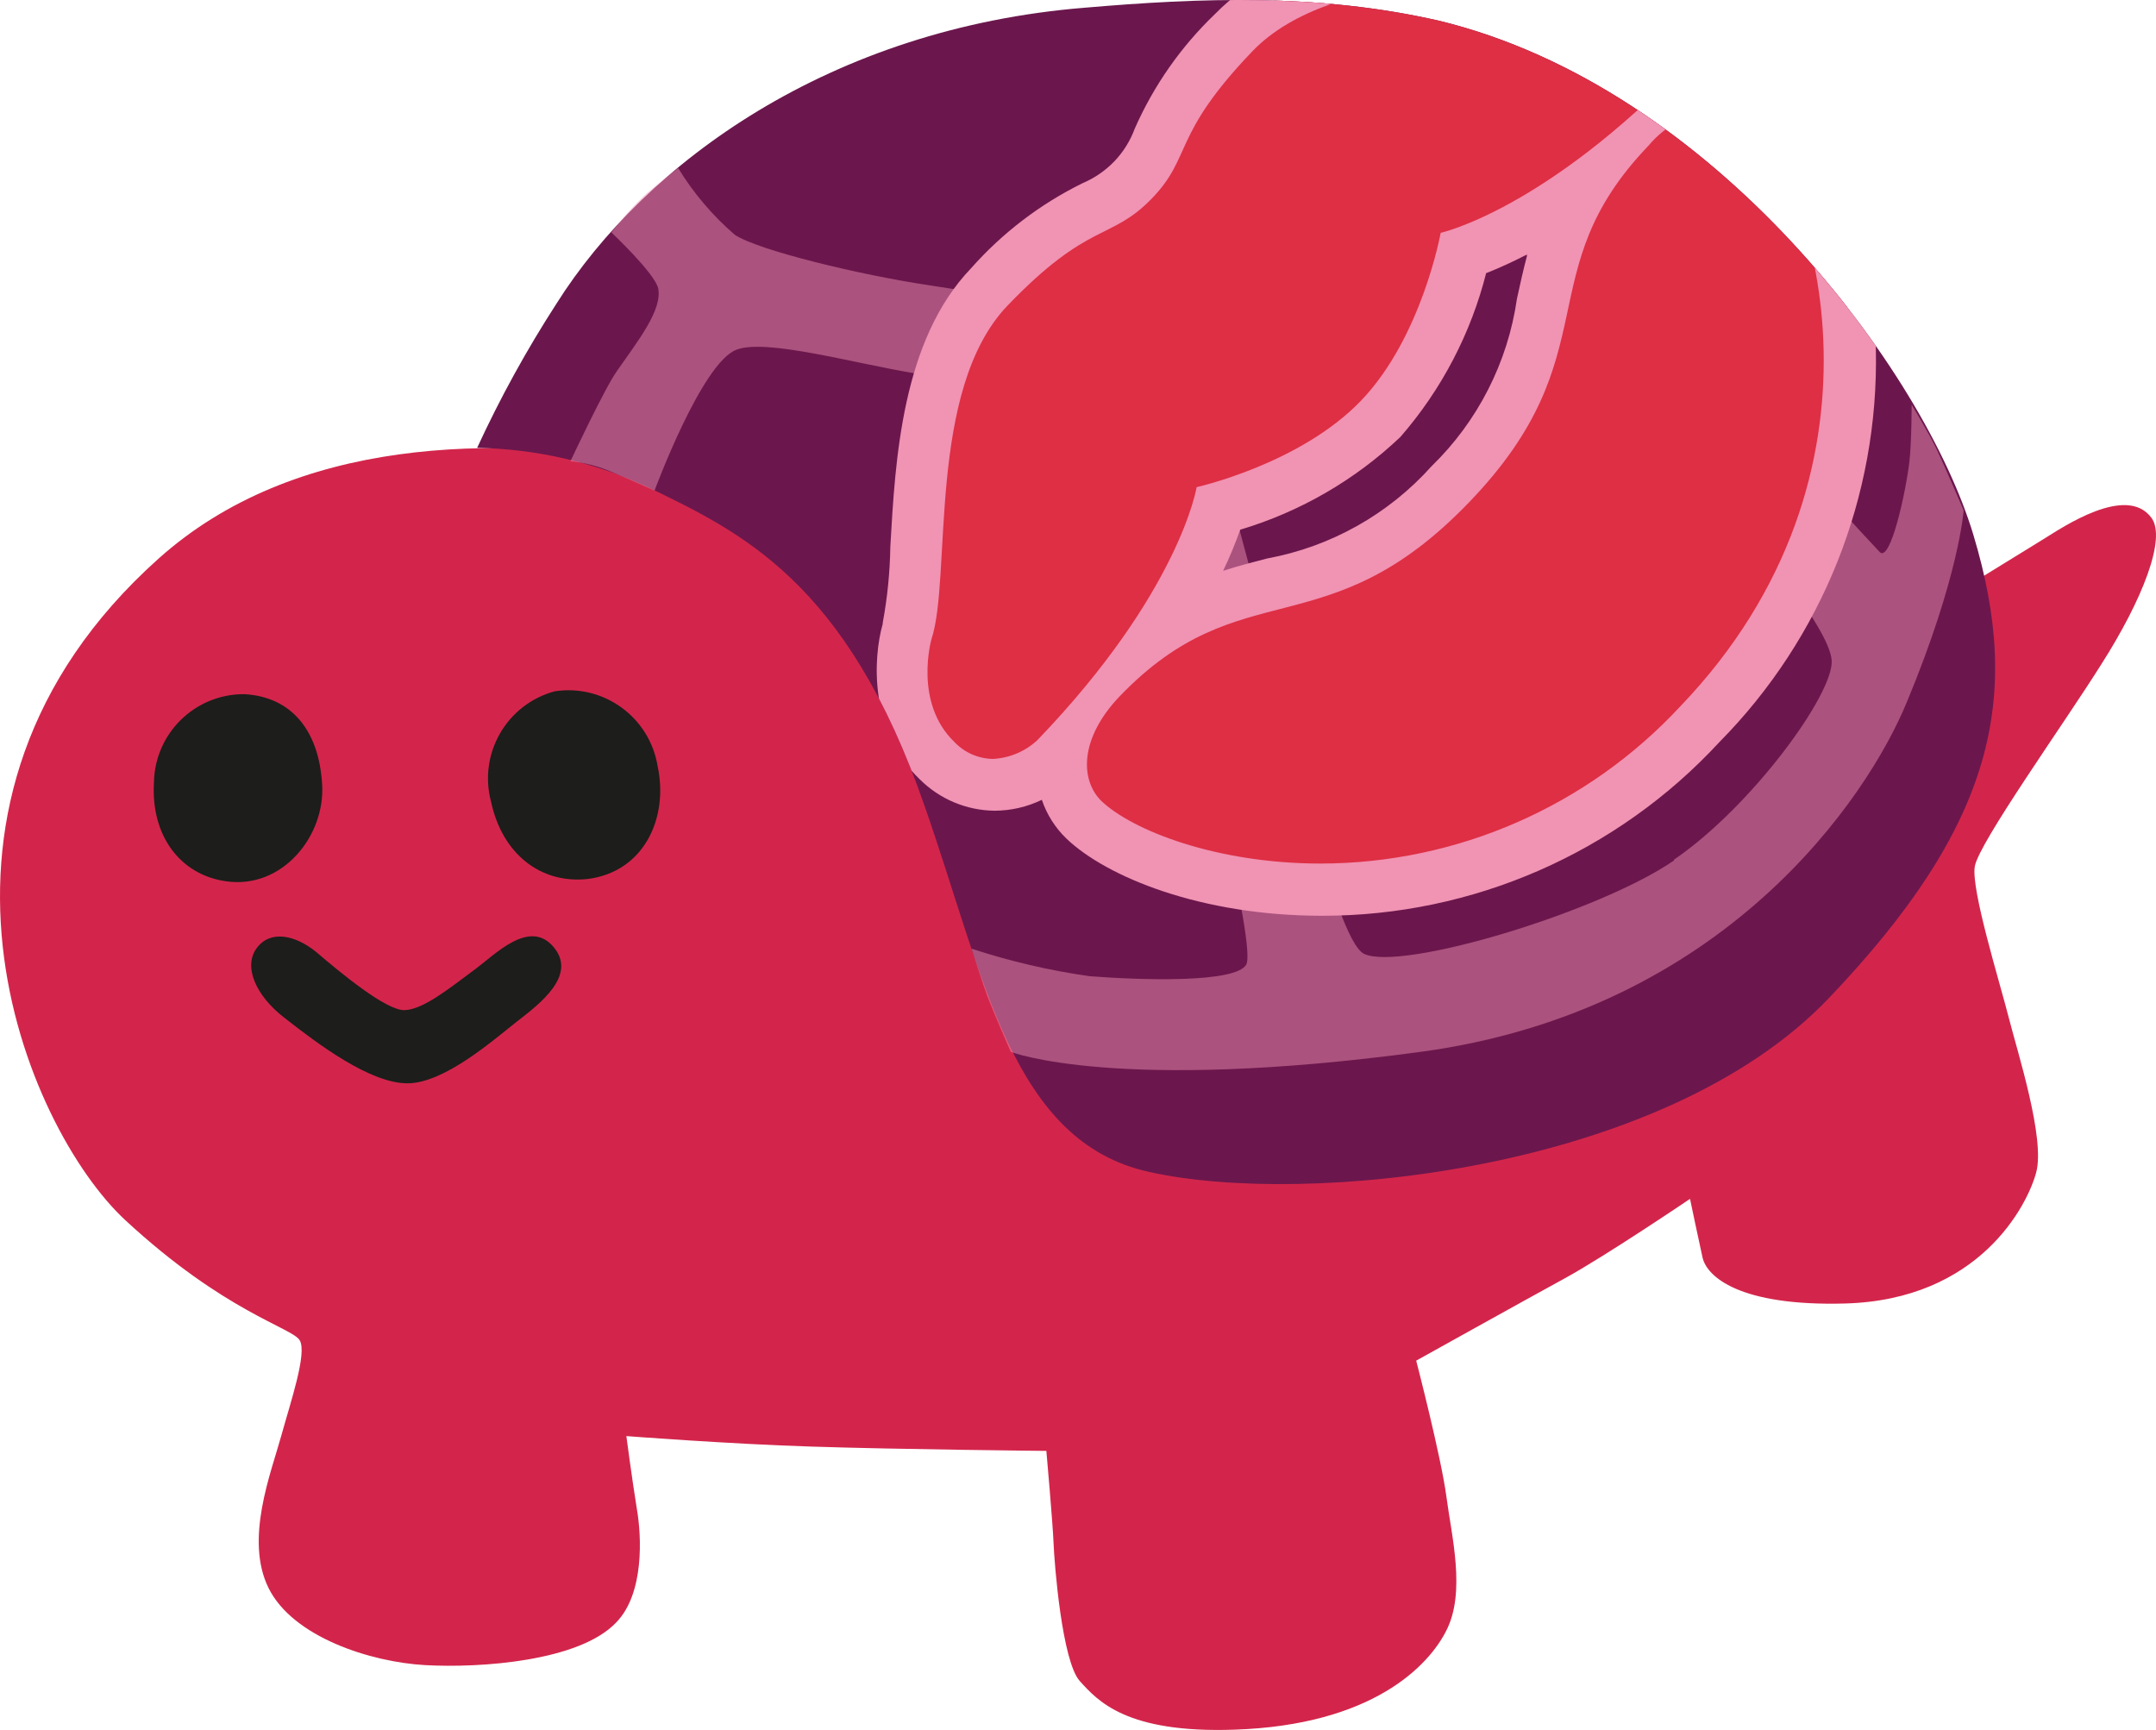
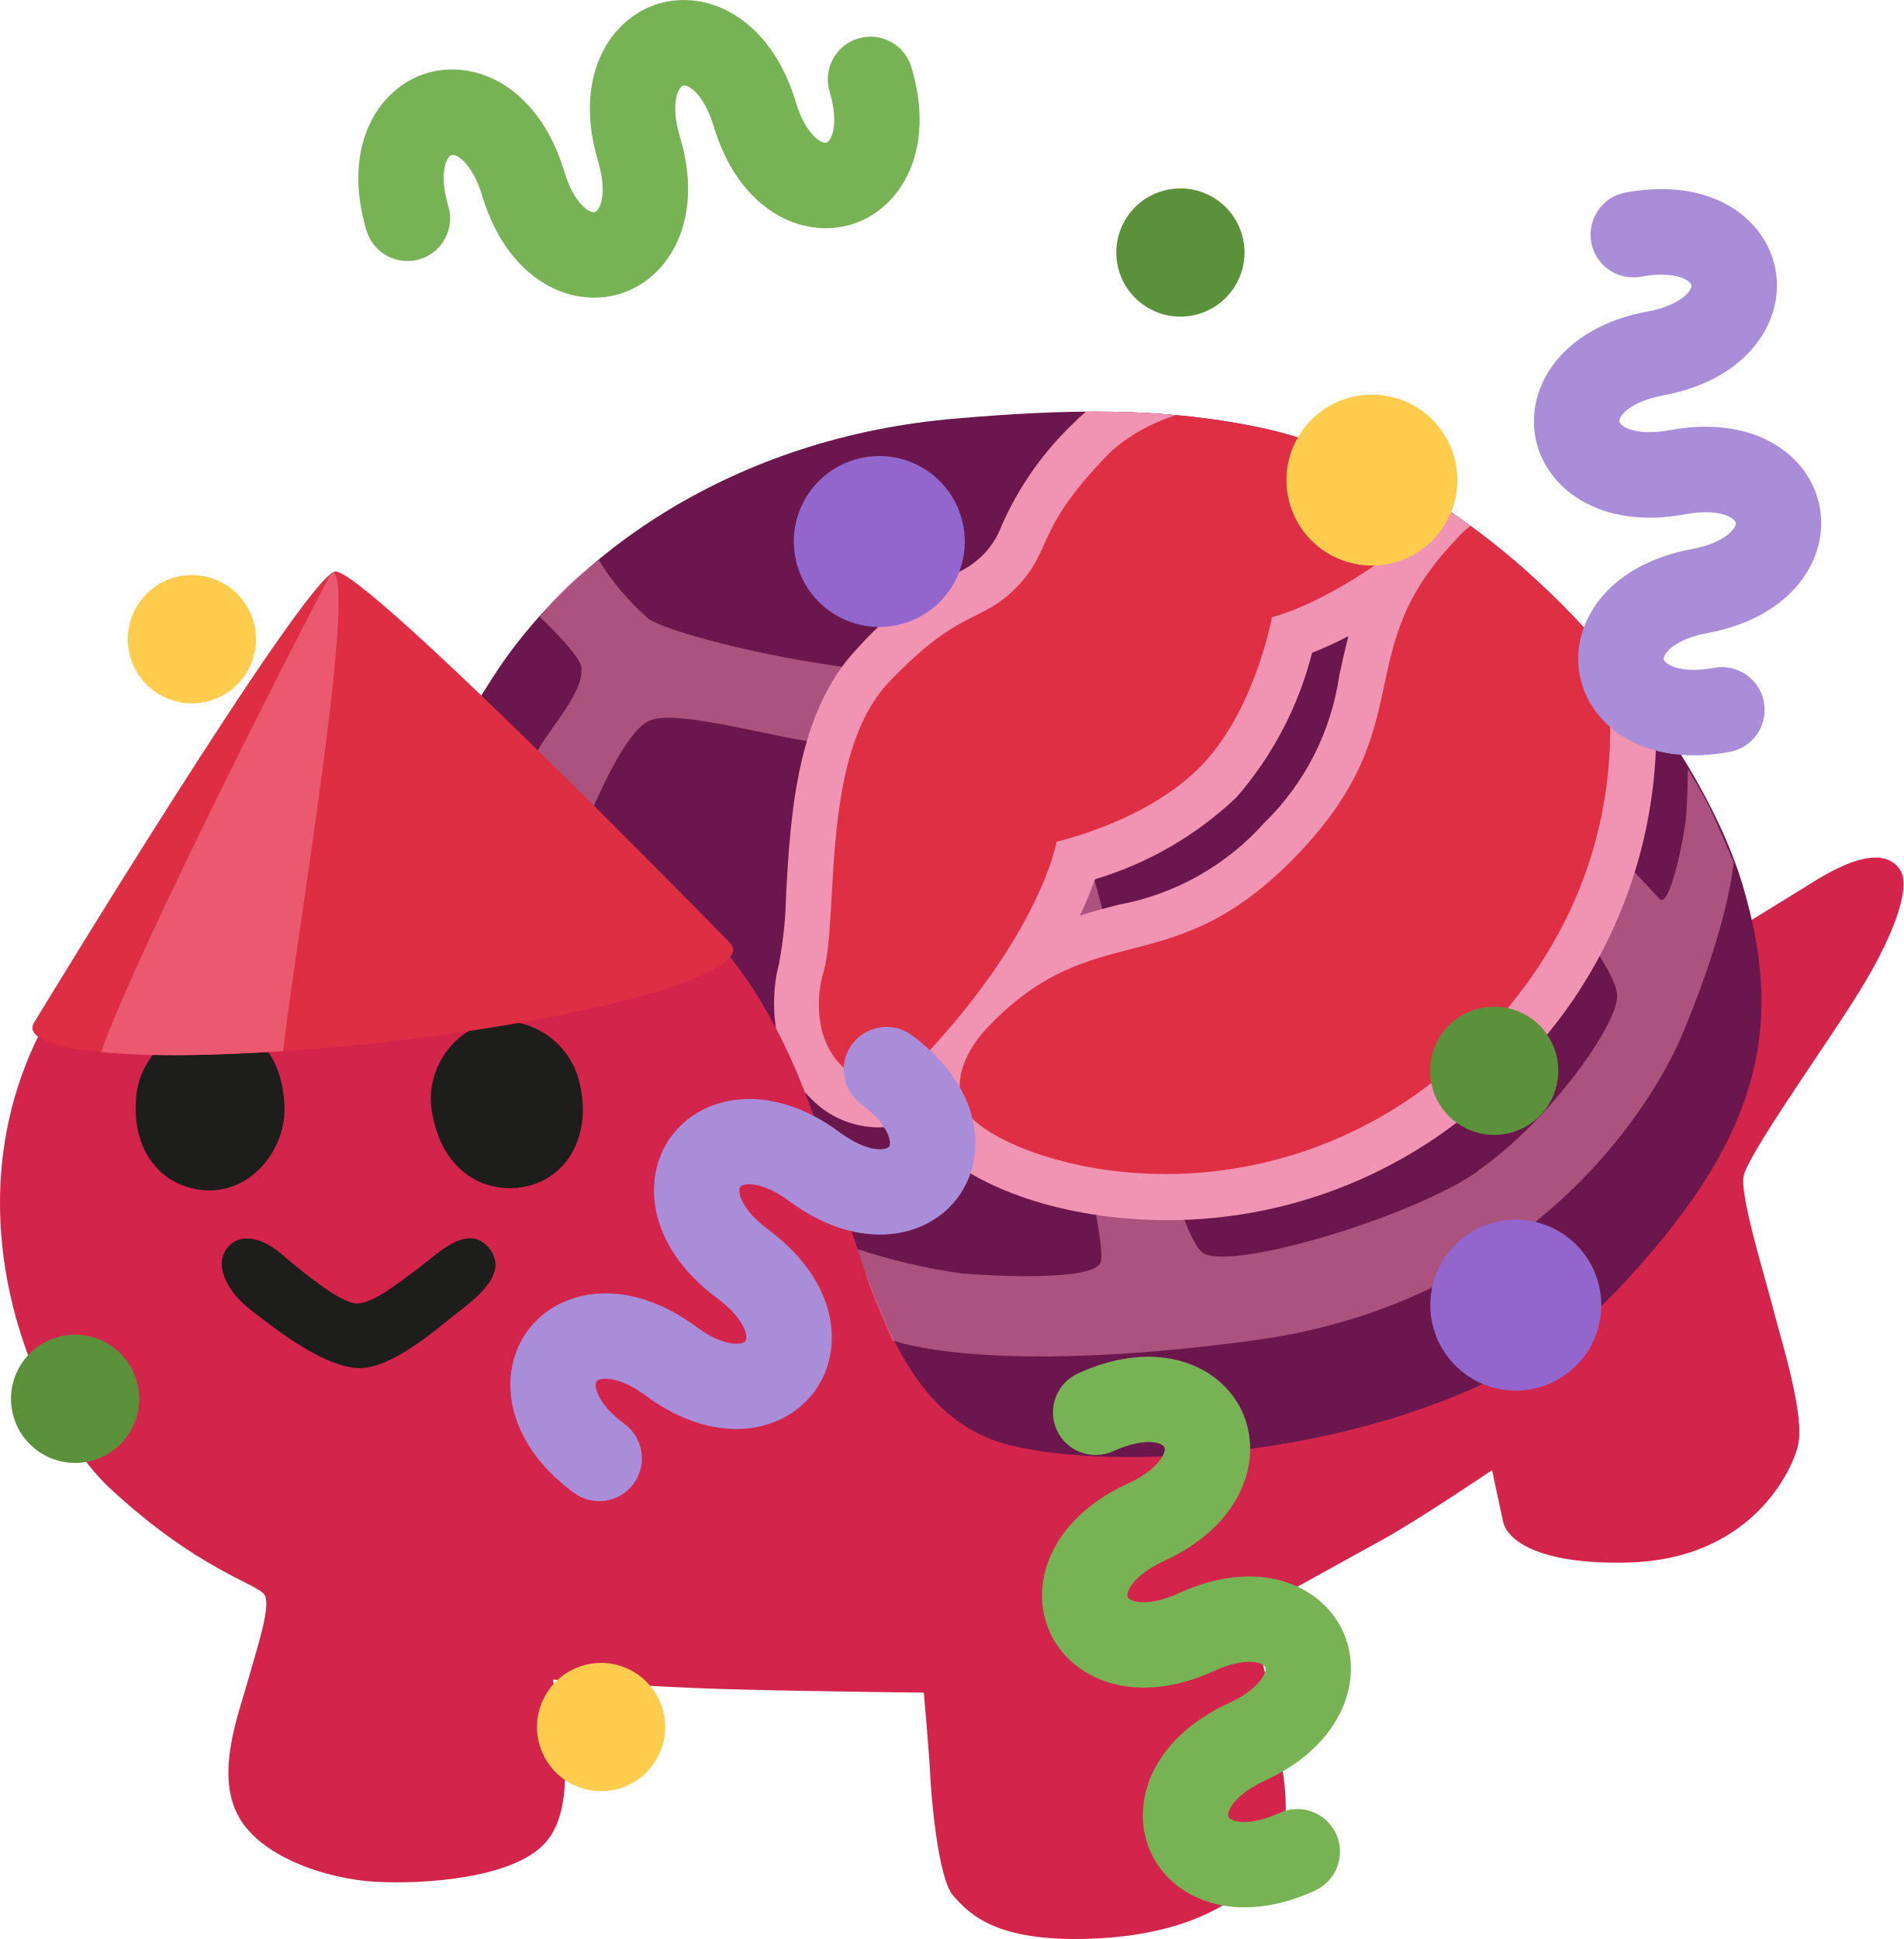
- <svg xmlns="http://www.w3.org/2000/svg" width="36.995mm" height="29.684mm" viewBox="0 0 104.875 84.142" version="1.1" id="svg8262">
-   <defs id="defs8234">
-     <style id="style8229">
+ <svg xmlns="http://www.w3.org/2000/svg" width="36.995mm" height="37.683mm" viewBox="0 0 104.875 106.815" version="1.1" id="svg74620">
+   <defs id="defs74592">
+     <style id="style74587">
      .cls-1 {
        fill: none;
      }

      .cls-2 {
        fill: #d3254b;
      }

      .cls-3 {
        fill: #6b174d;
      }

      .cls-4, .cls-8 {
        fill: #f193b3;
      }

      .cls-4 {
        opacity: 0.48;
      }

      .cls-5 {
        fill: #1d1d1b;
      }

      .cls-6 {
        clip-path: url(#clip-path);
      }

      .cls-7 {
        fill: #de2f45;
      }
    </style>
-     <clipPath id="clip-path">
-       <path class="cls-1" d="M 52.77,0.37 C 40.43,1.37 31.4,7.9 27.07,14.78 a 56.4,56.4 0 0 0 -3.85,7 20.56,20.56 0 0 1 8.2,1.86 c 4.58,2.22 9.78,4.58 13.58,15.6 2.91,8.32 4.22,16.29 10.91,17.76 7.57,1.7 25,0 33.06,-8.45 C 97.03,40.1 98.39,33.94 96,26 93.61,18.06 83.43,4.25 70,1 64.12,-0.34 58.37,-0.11 52.77,0.37 Z" id="path8231" />
+     <clipPath clipPathUnits="userSpaceOnUse" id="clipPath75108">
+       <path class="cls-3" d="m 52.77,5.09 c -12.34,1 -21.37,7.53 -25.7,14.41 a 56.4,56.4 0 0 0 -3.85,7 20.56,20.56 0 0 1 8.2,1.86 c 4.58,2.22 9.78,4.58 13.58,15.6 2.91,8.32 4.22,16.29 10.91,17.76 7.57,1.7 25,0 33.06,-8.45 8.06,-8.45 9.42,-14.61 7.03,-22.55 C 93.61,22.78 83.43,8.97 70,5.72 64.12,4.38 58.37,4.61 52.77,5.09 Z" id="path75110" style="fill:none;stroke-width:1" />
    </clipPath>
  </defs>
-   <g id="Layer_2" data-name="Layer 2" transform="translate(-0.01138548,0.00194518)">
+   <g id="Layer_2" data-name="Layer 2" transform="translate(-0.01138548,17.95695)">
    <g id="grid">
      <g id="mh_copy" data-name="mh copy">
        <g id="lovers">
-           <g id="g8256">
-             <path class="cls-2" d="m 95.19,28.82 4.27,-2.63 c 0.86,-0.53 4,-2.67 5.21,-1 0.73,1 -0.46,4 -2.42,7.08 -1.79,2.86 -6,8.74 -6.18,9.88 -0.18,1.14 1.21,5.6 1.65,7.33 0.44,1.73 1.78,5.89 1.34,7.54 -0.44,1.65 -2.8,6.2 -9.3,6.38 -5.16,0.14 -6.72,-1.32 -6.93,-2.23 -0.15,-0.66 -0.61,-2.86 -0.61,-2.86 0,0 -4.14,2.8 -6.1,3.87 -1.96,1.07 -7.22,4 -7.22,4 0,0 1.22,4.71 1.47,6.62 0.25,1.91 0.95,4.63 0,6.5 -0.85,1.71 -3.59,4.61 -10.32,4.83 -5.25,0.18 -6.64,-1.4 -7.51,-2.36 -0.87,-0.96 -1.24,-5.71 -1.28,-6.71 -0.04,-1 -0.35,-4.49 -0.35,-4.49 0,0 -7.13,-0.07 -11.43,-0.21 -3.9,-0.12 -9,-0.51 -9,-0.51 0,0 0.27,2.06 0.51,3.54 0.23,1.32 0.37,4.11 -1,5.52 -1.79,1.9 -6.63,2.23 -9.3,2.08 -2.67,-0.15 -6.43,-1.37 -7.61,-3.74 -1.18,-2.37 0.11,-5.59 0.62,-7.44 0.45,-1.63 1.26,-4 0.89,-4.62 C 14.22,64.57 10.95,63.83 6.11,59.35 1.27,54.87 -5.5,39 7.72,27.17 c 13.22,-11.83 38.91,-0.58 40.27,0.2 1.36,0.78 47.2,1.45 47.2,1.45 z" id="path8236" />
-             <path class="cls-3" d="M 52.77,0.37 C 40.43,1.37 31.4,7.9 27.07,14.78 a 56.4,56.4 0 0 0 -3.85,7 20.56,20.56 0 0 1 8.2,1.86 c 4.58,2.22 9.78,4.58 13.58,15.6 2.91,8.32 4.22,16.29 10.91,17.76 7.57,1.7 25,0 33.06,-8.45 C 97.03,40.1 98.39,33.94 96,26 93.61,18.06 83.43,4.25 70,1 64.12,-0.34 58.37,-0.11 52.77,0.37 Z" id="path8238" />
-             <path class="cls-4" d="M 94.22,21.85 C 93.81,21 93,19.68 93,19.68 c 0,0 0,1.82 -0.11,2.78 -0.19,1.57 -0.92,4.85 -1.43,4.4 A 107.43,107.43 0 0 1 84,18.06 C 82.4,15.89 76.94,10.25 76.74,8.35 a 19.37,19.37 0 0 1 1,-4.17 L 75.55,3.07 c -0.79,-0.4 -2,-0.84 -2,-0.84 0,0 -0.51,4.38 -1.23,5.22 -0.72,0.84 -4.63,2.5 -7.73,3.82 -3.75,1.59 -7.36,3.61 -8.73,3.91 -1.2,0.27 -8.11,-0.93 -10.72,-1.32 -3.27,-0.49 -8.22,-1.68 -9.38,-2.44 A 13.7,13.7 0 0 1 33,8.17 c 0,0 -0.77,0.57 -1.53,1.23 a 15,15 0 0 0 -1.72,1.9 c 0,0 2.13,2 2.28,2.73 0.2,1.06 -1,2.56 -2,4 -0.61,0.85 -2.27,4.4 -2.27,4.4 a 6.56,6.56 0 0 1 1.93,0.49 c 1.11,0.46 2.16,0.94 2.16,0.94 0,0 2.31,-6.26 4,-6.86 1.44,-0.54 5.62,0.65 8.64,1.15 4.29,0.71 8.62,1.32 9.58,2.44 0.96,1.12 2.06,5.85 3.08,9.82 1.12,4.34 4,15.62 3.48,16.51 -0.52,0.89 -5,0.76 -7.61,0.56 a 33.43,33.43 0 0 1 -5.75,-1.34 c 0,0 0.59,1.85 0.78,2.34 0.27,0.71 1.13,2.68 1.13,2.68 0,0 5.12,2 19.93,0 14.81,-2 21.75,-12.38 23.65,-17 2.55,-6.12 2.77,-9.34 2.77,-9.34 0,0 -0.9,-2.11 -1.31,-2.97 z m -12.78,20 c -3.66,2.52 -13.29,5.41 -15.08,4.54 -1.44,-0.7 -4,-12.23 -5.2,-17.37 -0.78,-3.29 -2.51,-8.27 -1.65,-9.88 0.58,-1.08 4.14,-2.82 6.77,-4.18 2.63,-1.36 6.07,-3 7.14,-2.94 1.52,0.12 5,5.24 8.39,9.61 3.39,4.37 7.19,8.87 7.3,10.49 0.11,1.62 -3.89,7.11 -7.67,9.69 z" id="path8240" />
-             <path class="cls-5" d="m 32,37.26 c 0.54,2.49 -0.64,5.14 -3.4,5.49 C 26.3,43 24.44,41.52 23.9,39 a 4.39,4.39 0 0 1 3.1,-5.38 4.4,4.4 0 0 1 5,3.64 z" id="path8242" />
-             <path class="cls-5" d="m 15.68,38.13 c 0.17,2.52 -1.94,5.14 -4.69,4.73 C 8.72,42.53 7.35,40.58 7.5,38.07 a 4.37,4.37 0 0 1 4.4,-4.31 c 2.28,0.13 3.62,1.75 3.78,4.37 z" id="path8244" />
-             <path class="cls-5" d="m 23.11,47.15 c 1,-0.74 2.66,-2.48 3.83,-1.09 1.17,1.39 -0.7,2.78 -1.79,3.63 -1.09,0.85 -3.51,3 -5.32,3 -1.81,0 -4.33,-1.89 -6,-3.2 -1.37,-1.06 -2,-2.48 -1.33,-3.38 0.67,-0.9 1.88,-0.63 2.89,0.19 1.17,1 3.42,2.87 4.31,2.83 0.89,-0.04 2.07,-0.98 3.41,-1.98 z" id="path8246" />
-             <g class="cls-6" clip-path="url(#clip-path)" id="g8254">
-               <g id="g8252">
-                 <path class="cls-7" d="m 64.25,43.3 c -5.5,0 -9.85,-1.77 -11.56,-3.41 a 3.79,3.79 0 0 1 -1,-3.29 l -0.26,0.28 a 4.69,4.69 0 0 1 -3.07,1.3 v 0 A 4,4 0 0 1 45.56,37 c -2.52,-2.42 -1.5,-6.13 -1.46,-6.29 a 21,21 0 0 0 0.44,-4 c 0.22,-4 0.53,-9.57 3.57,-12.74 A 16.2,16.2 0 0 1 53.18,10.1 5.8,5.8 0 0 0 56.31,6.8 16.37,16.37 0 0 1 60,1.58 c 3,-3.17 8.55,-3.71 12.58,-4.1 a 21.84,21.84 0 0 0 4,-0.59 7.55,7.55 0 0 1 2.29,-0.34 5.78,5.78 0 0 1 4.08,1.52 4.09,4.09 0 0 1 0.15,5.81 l -0.28,0.29 a 4.08,4.08 0 0 1 0.77,-0.07 3.65,3.65 0 0 1 2.54,1 C 87.94,6.86 89.88,11.53 90,17 A 25.12,25.12 0 0 1 82.68,35.22 25,25 0 0 1 64.25,43.3 Z M 59.34,24.76 a 24,24 0 0 1 -2.88,5.83 17.21,17.21 0 0 1 5.54,-2.17 15.39,15.39 0 0 0 8.56,-4.84 15.33,15.33 0 0 0 4.44,-8.76 17.71,17.71 0 0 1 2,-5.6 23.67,23.67 0 0 1 -5.71,3.13 18.46,18.46 0 0 1 -4,8 18.52,18.52 0 0 1 -7.95,4.41 z" id="path8248" />
-                 <path class="cls-8" d="M 78.83,-2.18 A 4.53,4.53 0 0 1 82,-1 2.88,2.88 0 0 1 82.09,3 c -6.92,7.21 -12,8.32 -12,8.32 0,0 -0.91,5.07 -3.87,8.16 -2.96,3.09 -8,4.21 -8,4.21 0,0 -0.82,5.1 -7.75,12.31 a 3.44,3.44 0 0 1 -2.15,0.91 2.63,2.63 0 0 1 -1.88,-0.82 c -2,-1.92 -1.12,-5 -1.12,-5 1,-3 -0.25,-12.12 3.71,-16.24 3.96,-4.12 5,-3.13 7,-5.19 2,-2.06 0.95,-3.05 4.9,-7.17 C 64.88,-1.63 74,-0.84 77,-1.92 a 6.73,6.73 0 0 1 1.86,-0.26 m 4.72,7.55 A 2.34,2.34 0 0 1 85.21,6 c 3.09,3 7.42,17 -3.46,28.35 A 23.91,23.91 0 0 1 64.25,42 c -5.08,0 -9.19,-1.62 -10.68,-3.06 -1,-1 -1.07,-3 0.9,-5.07 5.94,-6.18 10.06,-2.23 17,-9.44 6.94,-7.21 2.8,-11.17 8.73,-17.35 A 4.86,4.86 0 0 1 83.57,5.34 M 78.83,-4.72 a 9.33,9.33 0 0 0 -2.66,0.39 v 0 a 21.51,21.51 0 0 1 -3.68,0.53 c -4.23,0.41 -10,1 -13.38,4.48 a 17.47,17.47 0 0 0 -3.9,5.57 4.62,4.62 0 0 1 -1,1.6 4.7,4.7 0 0 1 -1.55,1.06 17.67,17.67 0 0 0 -5.41,4.13 c -3.37,3.51 -3.69,9.31 -3.93,13.55 a 22.24,22.24 0 0 1 -0.37,3.7 v 0.05 c -0.48,1.7 -0.65,5.21 1.8,7.56 a 5.23,5.23 0 0 0 3.64,1.53 5.34,5.34 0 0 0 2.3,-0.53 4.72,4.72 0 0 0 1.19,1.88 c 1.95,1.87 6.55,3.76 12.44,3.76 A 26.28,26.28 0 0 0 83.65,36.09 26.38,26.38 0 0 0 91.26,17 C 91.13,10.88 89,6.06 87,4.17 a 4.77,4.77 0 0 0 -1.92,-1.12 5.09,5.09 0 0 0 -1.26,-5.89 7,7 0 0 0 -5,-1.88 z m -6.52,18 a 20.86,20.86 0 0 0 2,-0.92 c -0.2,0.75 -0.36,1.47 -0.51,2.17 a 14.17,14.17 0 0 1 -4.15,8.14 14.2,14.2 0 0 1 -8,4.49 c -0.69,0.18 -1.41,0.36 -2.14,0.6 a 20.88,20.88 0 0 0 0.83,-2 19.37,19.37 0 0 0 7.79,-4.51 19.39,19.39 0 0 0 4.18,-8 z" id="path8250" />
+           <g id="g74614">
+             <path class="cls-2" d="m 95.19,28.82 4.27,-2.63 c 0.86,-0.53 4,-2.67 5.21,-1 0.73,1 -0.46,4 -2.42,7.08 -1.79,2.86 -6,8.74 -6.18,9.88 -0.18,1.14 1.21,5.6 1.65,7.33 0.44,1.73 1.78,5.89 1.34,7.54 -0.44,1.65 -2.8,6.2 -9.3,6.38 -5.16,0.14 -6.72,-1.32 -6.93,-2.23 -0.15,-0.66 -0.61,-2.86 -0.61,-2.86 0,0 -4.14,2.8 -6.1,3.87 -1.96,1.07 -7.22,4 -7.22,4 0,0 1.22,4.71 1.47,6.62 0.25,1.91 0.95,4.63 0,6.5 -0.85,1.71 -3.59,4.61 -10.32,4.83 -5.25,0.18 -6.64,-1.4 -7.51,-2.36 -0.87,-0.96 -1.24,-5.71 -1.28,-6.71 -0.04,-1 -0.35,-4.49 -0.35,-4.49 0,0 -7.13,-0.07 -11.43,-0.21 -3.9,-0.12 -9,-0.51 -9,-0.51 0,0 0.27,2.06 0.51,3.54 0.23,1.32 0.37,4.11 -1,5.52 -1.79,1.9 -6.63,2.23 -9.3,2.08 -2.67,-0.15 -6.43,-1.37 -7.61,-3.74 -1.18,-2.37 0.11,-5.59 0.62,-7.44 0.45,-1.63 1.26,-4 0.89,-4.62 C 14.22,64.57 10.95,63.83 6.11,59.35 1.27,54.87 -5.5,39 7.72,27.17 c 13.22,-11.83 38.91,-0.58 40.27,0.2 1.36,0.78 47.2,1.45 47.2,1.45 z" transform="translate(0,4.72)" id="path74594" />
+             <path class="cls-3" d="M 52.77,0.37 C 40.43,1.37 31.4,7.9 27.07,14.78 a 56.4,56.4 0 0 0 -3.85,7 20.56,20.56 0 0 1 8.2,1.86 c 4.58,2.22 9.78,4.58 13.58,15.6 2.91,8.32 4.22,16.29 10.91,17.76 7.57,1.7 25,0 33.06,-8.45 C 97.03,40.1 98.39,33.94 96,26 93.61,18.06 83.43,4.25 70,1 64.12,-0.34 58.37,-0.11 52.77,0.37 Z" transform="translate(0,4.72)" id="path74596" />
+             <path class="cls-4" d="M 94.22,21.85 C 93.81,21 93,19.68 93,19.68 c 0,0 0,1.82 -0.11,2.78 -0.19,1.57 -0.92,4.85 -1.43,4.4 A 107.43,107.43 0 0 1 84,18.06 C 82.4,15.89 76.94,10.25 76.74,8.35 a 19.37,19.37 0 0 1 1,-4.17 L 75.55,3.07 c -0.79,-0.4 -2,-0.84 -2,-0.84 0,0 -0.51,4.38 -1.23,5.22 -0.72,0.84 -4.63,2.5 -7.73,3.82 -3.75,1.59 -7.36,3.61 -8.73,3.91 -1.2,0.27 -8.11,-0.93 -10.72,-1.32 -3.27,-0.49 -8.22,-1.68 -9.38,-2.44 A 13.7,13.7 0 0 1 33,8.17 c 0,0 -0.77,0.57 -1.53,1.23 a 15,15 0 0 0 -1.72,1.9 c 0,0 2.13,2 2.28,2.73 0.2,1.06 -1,2.56 -2,4 -0.61,0.85 -2.27,4.4 -2.27,4.4 a 6.56,6.56 0 0 1 1.93,0.49 c 1.11,0.46 2.16,0.94 2.16,0.94 0,0 2.31,-6.26 4,-6.86 1.44,-0.54 5.62,0.65 8.64,1.15 4.29,0.71 8.62,1.32 9.58,2.44 0.96,1.12 2.06,5.85 3.08,9.82 1.12,4.34 4,15.62 3.48,16.51 -0.52,0.89 -5,0.76 -7.61,0.56 a 33.43,33.43 0 0 1 -5.75,-1.34 c 0,0 0.59,1.85 0.78,2.34 0.27,0.71 1.13,2.68 1.13,2.68 0,0 5.12,2 19.93,0 14.81,-2 21.75,-12.38 23.65,-17 2.55,-6.12 2.77,-9.34 2.77,-9.34 0,0 -0.9,-2.11 -1.31,-2.97 z m -12.78,20 c -3.66,2.52 -13.29,5.41 -15.08,4.54 -1.44,-0.7 -4,-12.23 -5.2,-17.37 -0.78,-3.29 -2.51,-8.27 -1.65,-9.88 0.58,-1.08 4.14,-2.82 6.77,-4.18 2.63,-1.36 6.07,-3 7.14,-2.94 1.52,0.12 5,5.24 8.39,9.61 3.39,4.37 7.19,8.87 7.3,10.49 0.11,1.62 -3.89,7.11 -7.67,9.69 z" transform="translate(0,4.72)" id="path74598" />
+             <path class="cls-5" d="m 32,37.26 c 0.54,2.49 -0.64,5.14 -3.4,5.49 C 26.3,43 24.44,41.52 23.9,39 a 4.39,4.39 0 0 1 3.1,-5.38 4.4,4.4 0 0 1 5,3.64 z" transform="translate(0,4.72)" id="path74600" />
+             <path class="cls-5" d="m 15.68,38.13 c 0.17,2.52 -1.94,5.14 -4.69,4.73 C 8.72,42.53 7.35,40.58 7.5,38.07 a 4.37,4.37 0 0 1 4.4,-4.31 c 2.28,0.13 3.62,1.75 3.78,4.37 z" transform="translate(0,4.72)" id="path74602" />
+             <path class="cls-5" d="m 23.11,47.15 c 1,-0.74 2.66,-2.48 3.83,-1.09 1.17,1.39 -0.7,2.78 -1.79,3.63 -1.09,0.85 -3.51,3 -5.32,3 -1.81,0 -4.33,-1.89 -6,-3.2 -1.37,-1.06 -2,-2.48 -1.33,-3.38 0.67,-0.9 1.88,-0.63 2.89,0.19 1.17,1 3.42,2.87 4.31,2.83 0.89,-0.04 2.07,-0.98 3.41,-1.98 z" transform="translate(0,4.72)" id="path74604" />
+             <g class="cls-6" clip-path="url(#clip-path)" id="g74612">
+               <g id="g74610" clip-path="url(#clipPath75108)">
+                 <path class="cls-7" d="m 64.25,43.3 c -5.5,0 -9.85,-1.77 -11.56,-3.41 a 3.79,3.79 0 0 1 -1,-3.29 l -0.26,0.28 a 4.69,4.69 0 0 1 -3.07,1.3 v 0 A 4,4 0 0 1 45.56,37 c -2.52,-2.42 -1.5,-6.13 -1.46,-6.29 a 21,21 0 0 0 0.44,-4 c 0.22,-4 0.53,-9.57 3.57,-12.74 A 16.2,16.2 0 0 1 53.18,10.1 5.8,5.8 0 0 0 56.31,6.8 16.37,16.37 0 0 1 60,1.58 c 3,-3.17 8.55,-3.71 12.58,-4.1 a 21.84,21.84 0 0 0 4,-0.59 7.55,7.55 0 0 1 2.29,-0.34 5.78,5.78 0 0 1 4.08,1.52 4.09,4.09 0 0 1 0.15,5.81 l -0.28,0.29 a 4.08,4.08 0 0 1 0.77,-0.07 3.65,3.65 0 0 1 2.54,1 C 87.94,6.86 89.88,11.53 90,17 A 25.12,25.12 0 0 1 82.68,35.22 25,25 0 0 1 64.25,43.3 Z M 59.34,24.76 a 24,24 0 0 1 -2.88,5.83 17.21,17.21 0 0 1 5.54,-2.17 15.39,15.39 0 0 0 8.56,-4.84 15.33,15.33 0 0 0 4.44,-8.76 17.71,17.71 0 0 1 2,-5.6 23.67,23.67 0 0 1 -5.71,3.13 18.46,18.46 0 0 1 -4,8 18.52,18.52 0 0 1 -7.95,4.41 z" id="path74606" transform="translate(0,4.72)" />
+                 <path class="cls-8" d="M 78.83,-2.18 A 4.53,4.53 0 0 1 82,-1 2.88,2.88 0 0 1 82.09,3 c -6.92,7.21 -12,8.32 -12,8.32 0,0 -0.91,5.07 -3.87,8.16 -2.96,3.09 -8,4.21 -8,4.21 0,0 -0.82,5.1 -7.75,12.31 a 3.44,3.44 0 0 1 -2.15,0.91 2.63,2.63 0 0 1 -1.88,-0.82 c -2,-1.92 -1.12,-5 -1.12,-5 1,-3 -0.25,-12.12 3.71,-16.24 3.96,-4.12 5,-3.13 7,-5.19 2,-2.06 0.95,-3.05 4.9,-7.17 C 64.88,-1.63 74,-0.84 77,-1.92 a 6.73,6.73 0 0 1 1.86,-0.26 m 4.72,7.55 A 2.34,2.34 0 0 1 85.21,6 c 3.09,3 7.42,17 -3.46,28.35 A 23.91,23.91 0 0 1 64.25,42 c -5.08,0 -9.19,-1.62 -10.68,-3.06 -1,-1 -1.07,-3 0.9,-5.07 5.94,-6.18 10.06,-2.23 17,-9.44 6.94,-7.21 2.8,-11.17 8.73,-17.35 A 4.86,4.86 0 0 1 83.57,5.34 M 78.83,-4.72 a 9.33,9.33 0 0 0 -2.66,0.39 v 0 a 21.51,21.51 0 0 1 -3.68,0.53 c -4.23,0.41 -10,1 -13.38,4.48 a 17.47,17.47 0 0 0 -3.9,5.57 4.62,4.62 0 0 1 -1,1.6 4.7,4.7 0 0 1 -1.55,1.06 17.67,17.67 0 0 0 -5.41,4.13 c -3.37,3.51 -3.69,9.31 -3.93,13.55 a 22.24,22.24 0 0 1 -0.37,3.7 v 0.05 c -0.48,1.7 -0.65,5.21 1.8,7.56 a 5.23,5.23 0 0 0 3.64,1.53 5.34,5.34 0 0 0 2.3,-0.53 4.72,4.72 0 0 0 1.19,1.88 c 1.95,1.87 6.55,3.76 12.44,3.76 A 26.28,26.28 0 0 0 83.65,36.09 26.38,26.38 0 0 0 91.26,17 C 91.13,10.88 89,6.06 87,4.17 a 4.77,4.77 0 0 0 -1.92,-1.12 5.09,5.09 0 0 0 -1.26,-5.89 7,7 0 0 0 -5,-1.88 z m -6.52,18 a 20.86,20.86 0 0 0 2,-0.92 c -0.2,0.75 -0.36,1.47 -0.51,2.17 a 14.17,14.17 0 0 1 -4.15,8.14 14.2,14.2 0 0 1 -8,4.49 c -0.69,0.18 -1.41,0.36 -2.14,0.6 a 20.88,20.88 0 0 0 0.83,-2 19.37,19.37 0 0 0 7.79,-4.51 19.39,19.39 0 0 0 4.18,-8 z" id="path74608" transform="translate(0,4.72)" />
+               </g>
+               <g id="g8739" transform="matrix(1.241774,-0.2915007,0.2915007,1.241774,-34.3969,-5.232554)">
+                 <path fill="#dd2e44" d="m 50.008,43.573 c 0.011,-0.09 -0.023,-0.185 -0.081,-0.281 0,0 -11.66,-19.349 -12.932,-19.5 -1.272,-0.149 -17.096,15.976 -17.096,15.976 -0.079,0.08 -0.134,0.163 -0.144,0.255 -0.149,1.263 6.504,3.08 14.857,4.061 8.355,0.981 15.247,0.753 15.396,-0.51 z" id="path5268" style="stroke-width:1.394" />
+                 <path fill="#ea596e" d="m 36.91,23.816 c -0.045,0.012 -0.1,0.037 -0.163,0.075 -1.276,1.439 -11.566,13.519 -14.339,17.79 2.169,0.745 4.658,1.247 7.662,1.764 1.415,-3.989 7.721,-18.905 6.84,-19.629 z" id="path5270" style="stroke-width:1.394" />
+               </g>
+               <g id="g9662" transform="matrix(0.9627938,-0.270051,0.270051,0.9627938,-18.67867,20.10478)">
+                 <path fill="#77b255" d="m 75.628,-14.482 c 0.092,4.826 -2.722,7.402 -5.547,7.451 -2.822,0.05 -5.731,-2.421 -5.819,-7.244 -0.033,-1.883 -0.733,-2.628 -1.018,-2.628 -0.291,0.006 -0.964,0.782 -0.93,2.66 0.09,4.823 -2.726,7.399 -5.551,7.448 -2.825,0.053 -5.729,-2.42 -5.816,-7.246 -0.036,-1.881 -0.738,-2.63 -1.024,-2.622 -0.284,0.006 -0.961,0.778 -0.928,2.658 0.023,1.296 -1.009,2.374 -2.307,2.397 -1.302,0.019 -2.373,-1.013 -2.397,-2.315 -0.088,-4.821 2.722,-7.4 5.552,-7.452 2.822,-0.05 5.726,2.422 5.817,7.249 0.033,1.883 0.733,2.628 1.02,2.621 0.286,-0.003 0.962,-0.775 0.929,-2.653 -0.089,-4.828 2.722,-7.402 5.552,-7.452 2.82,-0.052 5.724,2.419 5.815,7.248 0.032,1.878 0.739,2.625 1.02,2.621 0.289,-0.007 0.963,-0.777 0.932,-2.657 -0.027,-1.302 1.008,-2.372 2.307,-2.397 1.298,-0.023 2.373,1.013 2.393,2.313 z" id="path9165" style="stroke-width:2.355" />
+                 <circle fill="#5c913b" cx="91.614" cy="47.43" r="3.532" id="circle9167" style="stroke-width:2.355" />
+                 <circle fill="#9266cc" cx="66.868" cy="10.203" r="4.709" id="circle9169" style="stroke-width:2.355" />
+                 <circle fill="#9266cc" cx="89.273" cy="60.184" r="4.709" id="circle9171" style="stroke-width:2.355" />
+                 <circle fill="#5c913b" cx="11.449" cy="43.716" r="3.532" id="circle9173" style="stroke-width:2.355" />
+                 <circle fill="#5c913b" cx="87.142" cy="-0.646" r="3.532" id="circle9175" style="stroke-width:2.355" />
+                 <circle fill="#ffcc4d" cx="93.916" cy="14.276" r="4.709" id="circle9177" style="stroke-width:2.355" />
+                 <circle fill="#ffcc4d" cx="34.47" cy="68.954" r="3.532" id="circle9179" style="stroke-width:2.355" />
+                 <circle fill="#ffcc4d" cx="28.947" cy="5.157" r="3.532" id="circle9181" style="stroke-width:2.355" />
+                 <path fill="#77b255" d="m 69.911,88.253 c -4.767,0.758 -7.707,-1.673 -8.146,-4.463 -0.439,-2.788 1.606,-6.011 6.37,-6.764 1.86,-0.293 2.502,-1.089 2.462,-1.372 -0.047,-0.288 -0.908,-0.847 -2.763,-0.554 -4.765,0.756 -7.704,-1.677 -8.143,-4.468 -0.444,-2.791 1.605,-6.008 6.372,-6.762 1.858,-0.295 2.502,-1.094 2.455,-1.377 -0.045,-0.28 -0.903,-0.844 -2.761,-0.551 -1.28,0.202 -2.491,-0.671 -2.693,-1.954 -0.199,-1.287 0.676,-2.49 1.961,-2.694 4.762,-0.754 7.705,1.673 8.148,4.468 0.439,2.788 -1.607,6.006 -6.375,6.764 -1.86,0.293 -2.502,1.089 -2.455,1.372 0.043,0.282 0.901,0.846 2.756,0.553 4.769,-0.755 7.707,1.673 8.148,4.468 0.442,2.786 -1.605,6.004 -6.374,6.761 -1.855,0.291 -2.498,1.095 -2.455,1.372 0.047,0.285 0.903,0.846 2.761,0.556 1.286,-0.206 2.489,0.671 2.693,1.954 0.202,1.283 -0.676,2.49 -1.96,2.69 z" id="path9584" style="stroke-width:2.355" />
+                 <path fill="#aa8dd8" d="m 109.929,3.332 c 0.462,-0.385 1.07,-0.594 1.719,-0.538 2.045,0.184 3.779,0.863 5.003,1.964 1.296,1.165 1.951,2.75 1.809,4.352 -0.252,2.809 -3.018,5.437 -7.827,5.008 -1.871,-0.166 -2.691,0.45 -2.714,0.735 -0.028,0.285 0.671,1.038 2.542,1.206 2.045,0.184 3.779,0.863 5.003,1.964 1.296,1.165 1.956,2.75 1.809,4.352 -0.252,2.812 -3.018,5.437 -7.823,5.01 -1.363,-0.121 -2.076,0.173 -2.377,0.359 -0.24,0.153 -0.334,0.298 -0.342,0.378 -0.023,0.283 0.667,1.036 2.542,1.204 1.295,0.117 2.253,1.261 2.136,2.556 -0.115,1.295 -1.256,2.251 -2.556,2.136 -4.805,-0.427 -7.066,-3.501 -6.814,-6.315 0.252,-2.812 3.018,-5.437 7.827,-5.008 1.363,0.123 2.072,-0.172 2.372,-0.359 0.242,-0.151 0.336,-0.296 0.342,-0.376 0.028,-0.285 -0.667,-1.038 -2.542,-1.206 -4.805,-0.429 -7.066,-3.501 -6.814,-6.315 0.252,-2.812 3.018,-5.439 7.823,-5.005 1.363,0.121 2.076,-0.175 2.377,-0.362 0.24,-0.15 0.334,-0.296 0.342,-0.376 0.023,-0.285 -0.671,-1.038 -2.542,-1.206 -1.295,-0.115 -2.253,-1.261 -2.136,-2.556 0.063,-0.651 0.38,-1.213 0.842,-1.6 z" id="path9586" style="stroke-width:2.355" />
+                 <path fill="#aa8dd8" d="m 59.688,35.991 c 0.597,0.075 1.164,0.378 1.565,0.891 1.26,1.622 1.945,3.353 1.974,4.999 0.03,1.742 -0.682,3.302 -1.951,4.29 -2.227,1.731 -6.035,1.498 -9,-2.314 -1.154,-1.482 -2.163,-1.662 -2.388,-1.484 -0.228,0.174 -0.302,1.199 0.851,2.682 1.26,1.622 1.945,3.353 1.974,4.999 0.03,1.742 -0.679,3.306 -1.951,4.29 -2.229,1.732 -6.035,1.498 -8.998,-2.309 -0.841,-1.08 -1.542,-1.402 -1.883,-1.494 -0.275,-0.071 -0.446,-0.041 -0.51,0.008 -0.223,0.176 -0.303,1.194 0.852,2.68 0.797,1.028 0.614,2.508 -0.414,3.305 -1.026,0.799 -2.503,0.615 -3.305,-0.414 -2.963,-3.807 -2.255,-7.557 -0.024,-9.291 2.229,-1.732 6.035,-1.498 9,2.314 0.839,1.082 1.538,1.398 1.88,1.491 0.275,0.075 0.446,0.044 0.508,-0.006 0.228,-0.174 0.305,-1.195 -0.851,-2.682 -2.961,-3.808 -2.255,-7.557 -0.024,-9.291 2.229,-1.732 6.037,-1.5 8.995,2.312 0.841,1.08 1.543,1.4 1.885,1.492 0.274,0.073 0.444,0.042 0.508,-0.006 0.224,-0.178 0.302,-1.199 -0.85,-2.682 -0.799,-1.026 -0.614,-2.508 0.414,-3.305 0.52,-0.398 1.147,-0.548 1.745,-0.475 z" id="path12881" style="stroke-width:2.355" />
              </g>
            </g>
          </g>
        </g>
      </g>
    </g>
  </g>
</svg>
